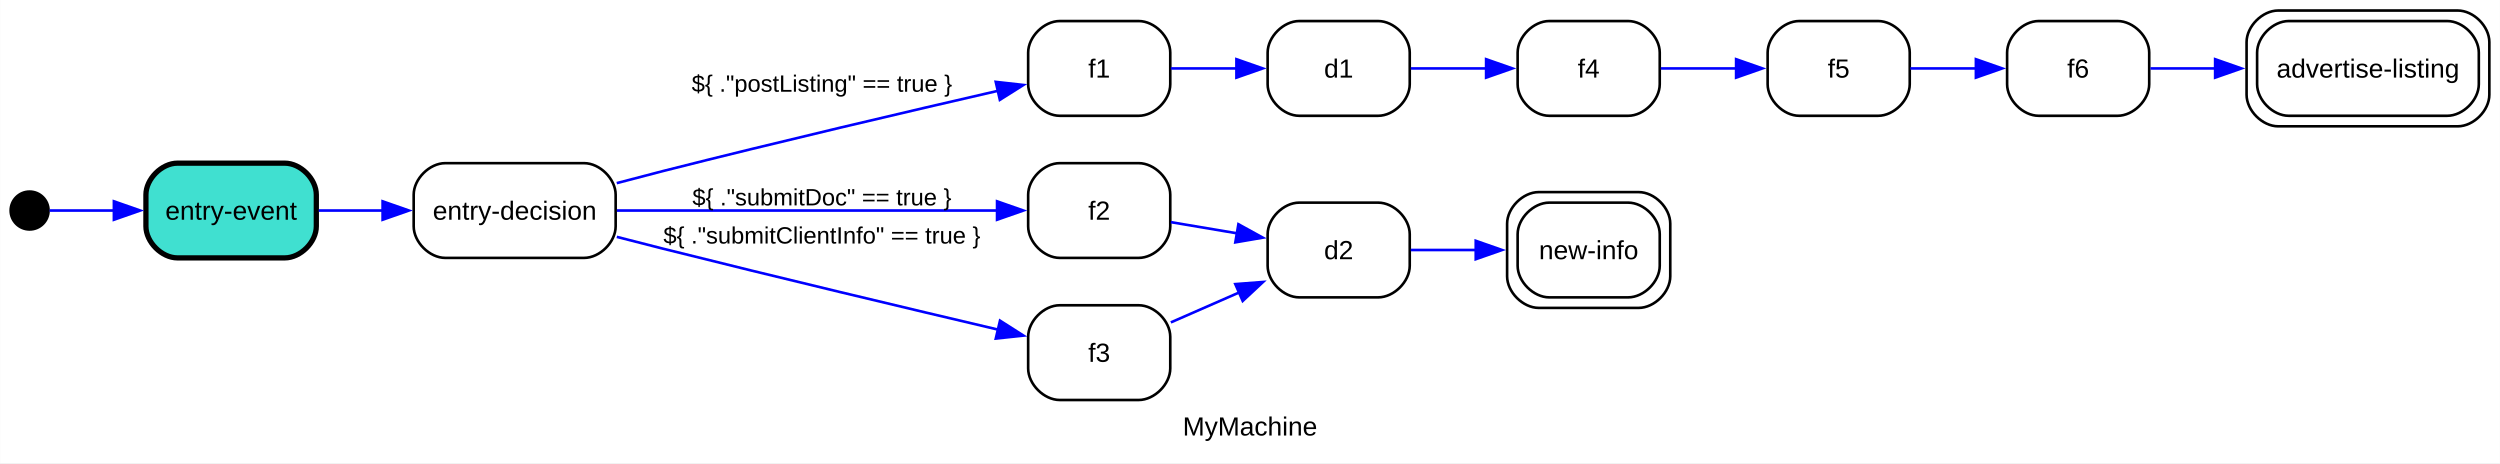
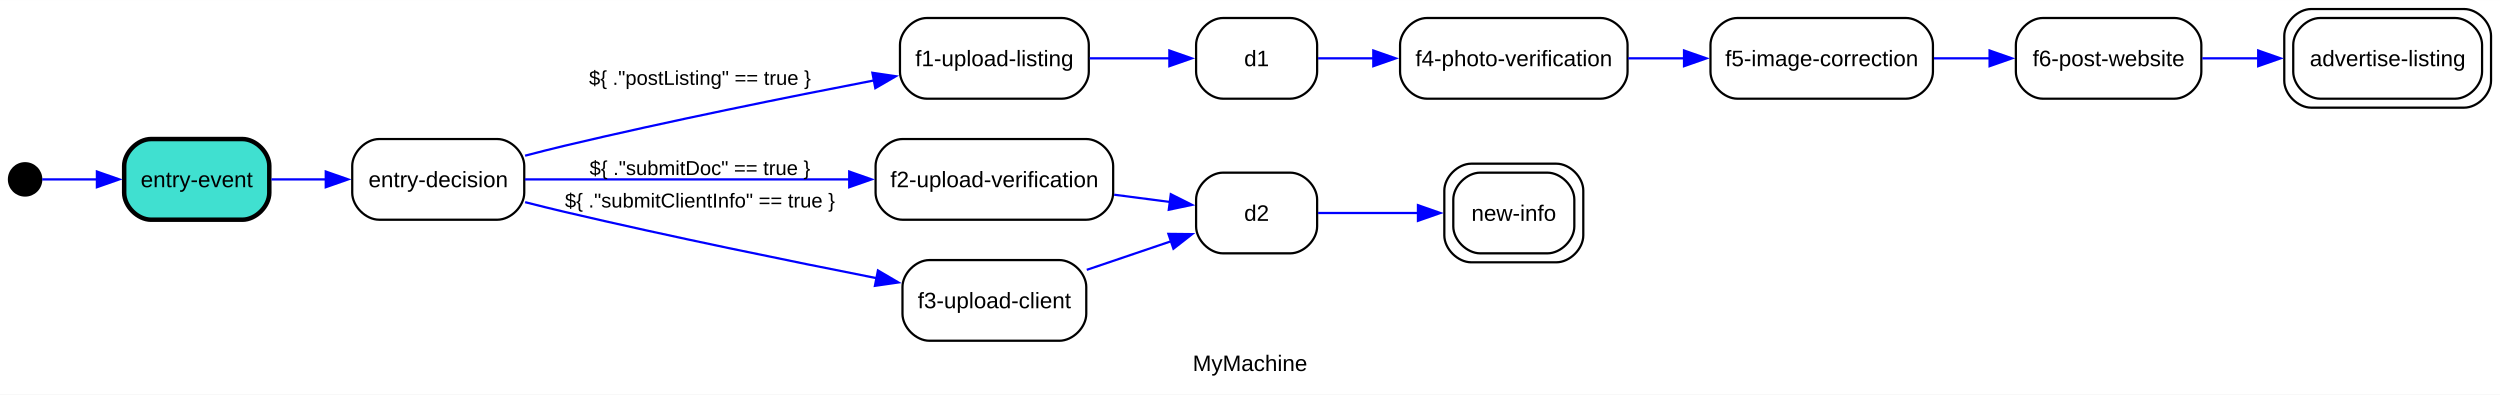
- <svg xmlns="http://www.w3.org/2000/svg" width="950pt" height="176pt" viewBox="0.00 0.00 949.90 176.00">
+ <svg xmlns="http://www.w3.org/2000/svg" width="1115pt" height="176pt" viewBox="0.00 0.00 1115.40 176.00">
  <g id="graph0" class="graph" transform="scale(1 1) rotate(0) translate(4 172)">
-     <polygon fill="white" stroke="none" points="-4,4 -4,-172 945.9,-172 945.9,4 -4,4" />
-     <text text-anchor="middle" x="470.95" y="-6.5" font-family="Arial" font-size="10.00">MyMachine</text>
+     <polygon fill="white" stroke="none" points="-4,4 -4,-172 1111.4,-172 1111.4,4 -4,4" />
+     <text text-anchor="middle" x="553.7" y="-6.5" font-family="Arial" font-size="10.00">MyMachine</text>
    <g id="node1" class="node">
      <ellipse fill="black" stroke="black" cx="7.2" cy="-92" rx="7.2" ry="7.2" />
      <text text-anchor="middle" x="7.2" y="-91.7" font-family="Times,serif" font-size="1.00">i</text>
    </g>
    <g id="node2" class="node">
      <path fill="turquoise" stroke="black" stroke-width="2" d="M104.15,-110C104.15,-110 63.4,-110 63.4,-110 57.4,-110 51.4,-104 51.4,-98 51.4,-98 51.4,-86 51.4,-86 51.4,-80 57.4,-74 63.4,-74 63.4,-74 104.15,-74 104.15,-74 110.15,-74 116.15,-80 116.15,-86 116.15,-86 116.15,-98 116.15,-98 116.15,-104 110.15,-110 104.15,-110" />
      <text text-anchor="middle" x="83.78" y="-88.5" font-family="Arial" font-size="10.00">entry-event</text>
    </g>
    <g id="edge1" class="edge">
      <path fill="none" stroke="blue" d="M14.82,-92C20.66,-92 29.72,-92 39.35,-92" />
      <polygon fill="blue" stroke="blue" points="39.23,-95.5 49.23,-92 39.23,-88.5 39.23,-95.5" />
    </g>
    <g id="node3" class="node">
      <path fill="white" stroke="black" d="M217.9,-110C217.9,-110 165.15,-110 165.15,-110 159.15,-110 153.15,-104 153.15,-98 153.15,-98 153.15,-86 153.15,-86 153.15,-80 159.15,-74 165.15,-74 165.15,-74 217.9,-74 217.9,-74 223.9,-74 229.9,-80 229.9,-86 229.9,-86 229.9,-98 229.9,-98 229.9,-104 223.9,-110 217.9,-110" />
      <text text-anchor="middle" x="191.53" y="-88.5" font-family="Arial" font-size="10.00">entry-decision</text>
    </g>
    <g id="edge2" class="edge">
      <path fill="none" stroke="blue" d="M117.08,-92C124.76,-92 133.12,-92 141.37,-92" />
      <polygon fill="blue" stroke="blue" points="141.34,-95.5 151.34,-92 141.34,-88.5 141.34,-95.5" />
    </g>
    <g id="node4" class="node">
-       <path fill="white" stroke="black" d="M428.65,-164C428.65,-164 398.65,-164 398.65,-164 392.65,-164 386.65,-158 386.65,-152 386.65,-152 386.65,-140 386.65,-140 386.65,-134 392.65,-128 398.65,-128 398.65,-128 428.65,-128 428.65,-128 434.65,-128 440.65,-134 440.65,-140 440.65,-140 440.65,-152 440.65,-152 440.65,-158 434.65,-164 428.65,-164" />
-       <text text-anchor="middle" x="413.65" y="-142.5" font-family="Arial" font-size="10.00">f1</text>
+       <path fill="white" stroke="black" d="M469.78,-164C469.78,-164 409.53,-164 409.53,-164 403.53,-164 397.53,-158 397.53,-152 397.53,-152 397.53,-140 397.53,-140 397.53,-134 403.53,-128 409.53,-128 409.53,-128 469.78,-128 469.78,-128 475.78,-128 481.78,-134 481.78,-140 481.78,-140 481.78,-152 481.78,-152 481.78,-158 475.78,-164 469.78,-164" />
+       <text text-anchor="middle" x="439.65" y="-142.5" font-family="Arial" font-size="10.00">f1-upload-listing</text>
    </g>
    <g id="edge3" class="edge">
-       <path fill="none" stroke="blue" d="M230.31,-102.41C236.19,-103.98 242.2,-105.55 247.9,-107 291.48,-118.06 341.8,-129.83 375.25,-137.51" />
-       <polygon fill="blue" stroke="blue" points="374.33,-140.89 384.86,-139.71 375.89,-134.06 374.33,-140.89" />
-       <text text-anchor="middle" x="308.28" y="-137.13" font-family="Arial" font-size="9.00">${ ."postListing" == true }</text>
+       <path fill="none" stroke="blue" d="M230.27,-102.57C236.16,-104.11 242.18,-105.64 247.9,-107 294.45,-118.05 347.83,-128.8 386.26,-136.21" />
+       <polygon fill="blue" stroke="blue" points="385.22,-139.57 395.7,-138.02 386.53,-132.7 385.22,-139.57" />
+       <text text-anchor="middle" x="308.28" y="-134.16" font-family="Arial" font-size="9.00">${ ."postListing" == true }</text>
    </g>
    <g id="node5" class="node">
-       <path fill="white" stroke="black" d="M428.65,-110C428.65,-110 398.65,-110 398.65,-110 392.65,-110 386.65,-104 386.65,-98 386.65,-98 386.65,-86 386.65,-86 386.65,-80 392.65,-74 398.65,-74 398.65,-74 428.65,-74 428.65,-74 434.65,-74 440.65,-80 440.65,-86 440.65,-86 440.65,-98 440.65,-98 440.65,-104 434.65,-110 428.65,-110" />
-       <text text-anchor="middle" x="413.65" y="-88.5" font-family="Arial" font-size="10.00">f2</text>
+       <path fill="white" stroke="black" d="M480.65,-110C480.65,-110 398.65,-110 398.65,-110 392.65,-110 386.65,-104 386.65,-98 386.65,-98 386.65,-86 386.65,-86 386.65,-80 392.65,-74 398.65,-74 398.65,-74 480.65,-74 480.65,-74 486.65,-74 492.65,-80 492.65,-86 492.65,-86 492.65,-98 492.65,-98 492.65,-104 486.65,-110 480.65,-110" />
+       <text text-anchor="middle" x="439.65" y="-88.5" font-family="Arial" font-size="10.00">f2-upload-verification</text>
    </g>
    <g id="edge4" class="edge">
-       <path fill="none" stroke="blue" d="M230.37,-92C270.78,-92 334.45,-92 374.85,-92" />
-       <polygon fill="blue" stroke="blue" points="374.83,-95.5 384.83,-92 374.83,-88.5 374.83,-95.5" />
+       <path fill="none" stroke="blue" d="M230.17,-92C268.66,-92 329.13,-92 375.06,-92" />
+       <polygon fill="blue" stroke="blue" points="374.88,-95.5 384.88,-92 374.88,-88.5 374.88,-95.5" />
      <text text-anchor="middle" x="308.28" y="-93.95" font-family="Arial" font-size="9.00">${ ."submitDoc" == true }</text>
    </g>
    <g id="node6" class="node">
-       <path fill="white" stroke="black" d="M428.65,-56C428.65,-56 398.65,-56 398.65,-56 392.65,-56 386.65,-50 386.65,-44 386.65,-44 386.65,-32 386.65,-32 386.65,-26 392.65,-20 398.65,-20 398.65,-20 428.65,-20 428.65,-20 434.65,-20 440.65,-26 440.65,-32 440.65,-32 440.65,-44 440.65,-44 440.65,-50 434.65,-56 428.65,-56" />
-       <text text-anchor="middle" x="413.65" y="-34.5" font-family="Arial" font-size="10.00">f3</text>
+       <path fill="white" stroke="black" d="M468.65,-56C468.65,-56 410.65,-56 410.65,-56 404.65,-56 398.65,-50 398.65,-44 398.65,-44 398.65,-32 398.65,-32 398.65,-26 404.65,-20 410.65,-20 410.65,-20 468.65,-20 468.65,-20 474.65,-20 480.65,-26 480.65,-32 480.65,-32 480.65,-44 480.65,-44 480.65,-50 474.65,-56 468.65,-56" />
+       <text text-anchor="middle" x="439.65" y="-34.5" font-family="Arial" font-size="10.00">f3-upload-client</text>
    </g>
    <g id="edge5" class="edge">
-       <path fill="none" stroke="blue" d="M230.33,-81.99C236.21,-80.47 242.21,-78.93 247.9,-77.5 291.54,-66.56 341.85,-54.59 375.28,-46.73" />
-       <polygon fill="blue" stroke="blue" points="375.95,-50.16 384.88,-44.47 374.35,-43.35 375.95,-50.16" />
+       <path fill="none" stroke="blue" d="M230.29,-81.83C236.17,-80.33 242.19,-78.84 247.9,-77.5 294.95,-66.48 348.91,-55.45 387.4,-47.86" />
+       <polygon fill="blue" stroke="blue" points="387.7,-51.37 396.84,-46.01 386.35,-44.5 387.7,-51.37" />
      <text text-anchor="middle" x="308.28" y="-79.45" font-family="Arial" font-size="9.00">${ ."submitClientInfo" == true }</text>
    </g>
    <g id="node7" class="node">
-       <path fill="white" stroke="black" d="M519.65,-164C519.65,-164 489.65,-164 489.65,-164 483.65,-164 477.65,-158 477.65,-152 477.65,-152 477.65,-140 477.65,-140 477.65,-134 483.65,-128 489.65,-128 489.65,-128 519.65,-128 519.65,-128 525.65,-128 531.65,-134 531.65,-140 531.65,-140 531.65,-152 531.65,-152 531.65,-158 525.65,-164 519.65,-164" />
-       <text text-anchor="middle" x="504.65" y="-142.5" font-family="Arial" font-size="10.00">d1</text>
+       <path fill="white" stroke="black" d="M571.65,-164C571.65,-164 541.65,-164 541.65,-164 535.65,-164 529.65,-158 529.65,-152 529.65,-152 529.65,-140 529.65,-140 529.65,-134 535.65,-128 541.65,-128 541.65,-128 571.65,-128 571.65,-128 577.65,-128 583.65,-134 583.65,-140 583.65,-140 583.65,-152 583.65,-152 583.65,-158 577.65,-164 571.65,-164" />
+       <text text-anchor="middle" x="556.65" y="-142.5" font-family="Arial" font-size="10.00">d1</text>
    </g>
    <g id="edge6" class="edge">
-       <path fill="none" stroke="blue" d="M440.87,-146C448.77,-146 457.59,-146 466.08,-146" />
-       <polygon fill="blue" stroke="blue" points="465.79,-149.5 475.79,-146 465.79,-142.5 465.79,-149.5" />
+       <path fill="none" stroke="blue" d="M482.17,-146C493.82,-146 506.42,-146 517.84,-146" />
+       <polygon fill="blue" stroke="blue" points="517.72,-149.5 527.72,-146 517.72,-142.5 517.72,-149.5" />
    </g>
    <g id="node8" class="node">
-       <path fill="white" stroke="black" d="M519.65,-95C519.65,-95 489.65,-95 489.65,-95 483.65,-95 477.65,-89 477.65,-83 477.65,-83 477.65,-71 477.65,-71 477.65,-65 483.65,-59 489.65,-59 489.65,-59 519.65,-59 519.65,-59 525.65,-59 531.65,-65 531.65,-71 531.65,-71 531.65,-83 531.65,-83 531.65,-89 525.65,-95 519.65,-95" />
-       <text text-anchor="middle" x="504.65" y="-73.5" font-family="Arial" font-size="10.00">d2</text>
+       <path fill="white" stroke="black" d="M571.65,-95C571.65,-95 541.65,-95 541.65,-95 535.65,-95 529.65,-89 529.65,-83 529.65,-83 529.65,-71 529.65,-71 529.65,-65 535.65,-59 541.65,-59 541.65,-59 571.65,-59 571.65,-59 577.65,-59 583.65,-65 583.65,-71 583.65,-71 583.65,-83 583.65,-83 583.65,-89 577.65,-95 571.65,-95" />
+       <text text-anchor="middle" x="556.65" y="-73.5" font-family="Arial" font-size="10.00">d2</text>
    </g>
    <g id="edge7" class="edge">
-       <path fill="none" stroke="blue" d="M440.87,-87.58C448.77,-86.25 457.59,-84.76 466.08,-83.33" />
-       <polygon fill="blue" stroke="blue" points="466.54,-86.8 475.82,-81.69 465.37,-79.9 466.54,-86.8" />
+       <path fill="none" stroke="blue" d="M493.1,-85.16C501.54,-84.06 510.12,-82.94 518.12,-81.9" />
+       <polygon fill="blue" stroke="blue" points="518.36,-85.39 527.83,-80.63 517.46,-78.45 518.36,-85.39" />
    </g>
    <g id="edge8" class="edge">
-       <path fill="none" stroke="blue" d="M440.87,-49.49C449.04,-53.07 458.2,-57.08 466.94,-60.91" />
-       <polygon fill="blue" stroke="blue" points="465.36,-64.04 475.92,-64.85 468.17,-57.63 465.36,-64.04" />
+       <path fill="none" stroke="blue" d="M480.87,-51.64C493.17,-55.81 506.63,-60.38 518.7,-64.47" />
+       <polygon fill="blue" stroke="blue" points="517.29,-67.69 527.89,-67.58 519.54,-61.06 517.29,-67.69" />
    </g>
    <g id="node9" class="node">
-       <path fill="white" stroke="black" d="M614.65,-164C614.65,-164 584.65,-164 584.65,-164 578.65,-164 572.65,-158 572.65,-152 572.65,-152 572.65,-140 572.65,-140 572.65,-134 578.65,-128 584.65,-128 584.65,-128 614.65,-128 614.65,-128 620.65,-128 626.65,-134 626.65,-140 626.65,-140 626.65,-152 626.65,-152 626.65,-158 620.65,-164 614.65,-164" />
-       <text text-anchor="middle" x="599.65" y="-142.5" font-family="Arial" font-size="10.00">f4</text>
+       <path fill="white" stroke="black" d="M710.15,-164C710.15,-164 632.65,-164 632.65,-164 626.65,-164 620.65,-158 620.65,-152 620.65,-152 620.65,-140 620.65,-140 620.65,-134 626.65,-128 632.65,-128 632.65,-128 710.15,-128 710.15,-128 716.15,-128 722.15,-134 722.15,-140 722.15,-140 722.15,-152 722.15,-152 722.15,-158 716.15,-164 710.15,-164" />
+       <text text-anchor="middle" x="671.4" y="-142.5" font-family="Arial" font-size="10.00">f4-photo-verification</text>
    </g>
    <g id="edge9" class="edge">
-       <path fill="none" stroke="blue" d="M532.05,-146C540.98,-146 551.14,-146 560.79,-146" />
-       <polygon fill="blue" stroke="blue" points="560.67,-149.5 570.67,-146 560.67,-142.5 560.67,-149.5" />
+       <path fill="none" stroke="blue" d="M584.08,-146C591.6,-146 600.11,-146 608.79,-146" />
+       <polygon fill="blue" stroke="blue" points="608.71,-149.5 618.71,-146 608.71,-142.5 608.71,-149.5" />
    </g>
    <g id="node13" class="node">
-       <path fill="white" stroke="black" d="M614.65,-95C614.65,-95 584.65,-95 584.65,-95 578.65,-95 572.65,-89 572.65,-83 572.65,-83 572.65,-71 572.65,-71 572.65,-65 578.65,-59 584.65,-59 584.65,-59 614.65,-59 614.65,-59 620.65,-59 626.65,-65 626.65,-71 626.65,-71 626.65,-83 626.65,-83 626.65,-89 620.65,-95 614.65,-95" />
-       <path fill="none" stroke="black" d="M618.65,-99C618.65,-99 580.65,-99 580.65,-99 574.65,-99 568.65,-93 568.65,-87 568.65,-87 568.65,-67 568.65,-67 568.65,-61 574.65,-55 580.65,-55 580.65,-55 618.65,-55 618.65,-55 624.65,-55 630.65,-61 630.65,-67 630.65,-67 630.65,-87 630.65,-87 630.65,-93 624.65,-99 618.65,-99" />
-       <text text-anchor="middle" x="599.65" y="-73.5" font-family="Arial" font-size="10.00">new-info</text>
+       <path fill="white" stroke="black" d="M686.4,-95C686.4,-95 656.4,-95 656.4,-95 650.4,-95 644.4,-89 644.4,-83 644.4,-83 644.4,-71 644.4,-71 644.4,-65 650.4,-59 656.4,-59 656.4,-59 686.4,-59 686.4,-59 692.4,-59 698.4,-65 698.4,-71 698.4,-71 698.4,-83 698.4,-83 698.4,-89 692.4,-95 686.4,-95" />
+       <path fill="none" stroke="black" d="M690.4,-99C690.4,-99 652.4,-99 652.4,-99 646.4,-99 640.4,-93 640.4,-87 640.4,-87 640.4,-67 640.4,-67 640.4,-61 646.4,-55 652.4,-55 652.4,-55 690.4,-55 690.4,-55 696.4,-55 702.4,-61 702.4,-67 702.4,-67 702.4,-87 702.4,-87 702.4,-93 696.4,-99 690.4,-99" />
+       <text text-anchor="middle" x="671.4" y="-73.5" font-family="Arial" font-size="10.00">new-info</text>
    </g>
    <g id="edge13" class="edge">
-       <path fill="none" stroke="blue" d="M532.05,-77C539.8,-77 548.48,-77 556.94,-77" />
-       <polygon fill="blue" stroke="blue" points="556.73,-80.5 566.73,-77 556.73,-73.5 556.73,-80.5" />
+       <path fill="none" stroke="blue" d="M584.08,-77C597.47,-77 614.02,-77 629.04,-77" />
+       <polygon fill="blue" stroke="blue" points="628.63,-80.5 638.63,-77 628.63,-73.5 628.63,-80.5" />
    </g>
    <g id="node10" class="node">
-       <path fill="white" stroke="black" d="M709.65,-164C709.65,-164 679.65,-164 679.65,-164 673.65,-164 667.65,-158 667.65,-152 667.65,-152 667.65,-140 667.65,-140 667.65,-134 673.65,-128 679.65,-128 679.65,-128 709.65,-128 709.65,-128 715.65,-128 721.65,-134 721.65,-140 721.65,-140 721.65,-152 721.65,-152 721.65,-158 715.65,-164 709.65,-164" />
-       <text text-anchor="middle" x="694.65" y="-142.5" font-family="Arial" font-size="10.00">f5</text>
+       <path fill="white" stroke="black" d="M846.4,-164C846.4,-164 771.15,-164 771.15,-164 765.15,-164 759.15,-158 759.15,-152 759.15,-152 759.15,-140 759.15,-140 759.15,-134 765.15,-128 771.15,-128 771.15,-128 846.4,-128 846.4,-128 852.4,-128 858.4,-134 858.4,-140 858.4,-140 858.4,-152 858.4,-152 858.4,-158 852.4,-164 846.4,-164" />
+       <text text-anchor="middle" x="808.78" y="-142.5" font-family="Arial" font-size="10.00">f5-image-correction</text>
    </g>
    <g id="edge10" class="edge">
-       <path fill="none" stroke="blue" d="M627.05,-146C635.98,-146 646.14,-146 655.79,-146" />
-       <polygon fill="blue" stroke="blue" points="655.67,-149.5 665.67,-146 655.67,-142.5 655.67,-149.5" />
+       <path fill="none" stroke="blue" d="M722.42,-146C730.61,-146 739.16,-146 747.55,-146" />
+       <polygon fill="blue" stroke="blue" points="747.34,-149.5 757.34,-146 747.34,-142.5 747.34,-149.5" />
    </g>
    <g id="node11" class="node">
-       <path fill="white" stroke="black" d="M800.65,-164C800.65,-164 770.65,-164 770.65,-164 764.65,-164 758.65,-158 758.65,-152 758.65,-152 758.65,-140 758.65,-140 758.65,-134 764.65,-128 770.65,-128 770.65,-128 800.65,-128 800.65,-128 806.65,-128 812.65,-134 812.65,-140 812.65,-140 812.65,-152 812.65,-152 812.65,-158 806.65,-164 800.65,-164" />
-       <text text-anchor="middle" x="785.65" y="-142.5" font-family="Arial" font-size="10.00">f6</text>
+       <path fill="white" stroke="black" d="M966.15,-164C966.15,-164 907.4,-164 907.4,-164 901.4,-164 895.4,-158 895.4,-152 895.4,-152 895.4,-140 895.4,-140 895.4,-134 901.4,-128 907.4,-128 907.4,-128 966.15,-128 966.15,-128 972.15,-128 978.15,-134 978.15,-140 978.15,-140 978.15,-152 978.15,-152 978.15,-158 972.15,-164 966.15,-164" />
+       <text text-anchor="middle" x="936.78" y="-142.5" font-family="Arial" font-size="10.00">f6-post-website</text>
    </g>
    <g id="edge11" class="edge">
-       <path fill="none" stroke="blue" d="M721.87,-146C729.77,-146 738.59,-146 747.08,-146" />
-       <polygon fill="blue" stroke="blue" points="746.79,-149.5 756.79,-146 746.79,-142.5 746.79,-149.5" />
+       <path fill="none" stroke="blue" d="M858.85,-146C867.02,-146 875.52,-146 883.77,-146" />
+       <polygon fill="blue" stroke="blue" points="883.67,-149.5 893.67,-146 883.67,-142.5 883.67,-149.5" />
    </g>
    <g id="node12" class="node">
-       <path fill="white" stroke="black" d="M925.9,-164C925.9,-164 865.65,-164 865.65,-164 859.65,-164 853.65,-158 853.65,-152 853.65,-152 853.65,-140 853.65,-140 853.65,-134 859.65,-128 865.65,-128 865.65,-128 925.9,-128 925.9,-128 931.9,-128 937.9,-134 937.9,-140 937.9,-140 937.9,-152 937.9,-152 937.9,-158 931.9,-164 925.9,-164" />
-       <path fill="none" stroke="black" d="M929.9,-168C929.9,-168 861.65,-168 861.65,-168 855.65,-168 849.65,-162 849.65,-156 849.65,-156 849.65,-136 849.65,-136 849.65,-130 855.65,-124 861.65,-124 861.65,-124 929.9,-124 929.9,-124 935.9,-124 941.9,-130 941.9,-136 941.9,-136 941.9,-156 941.9,-156 941.9,-162 935.9,-168 929.9,-168" />
-       <text text-anchor="middle" x="895.78" y="-142.5" font-family="Arial" font-size="10.00">advertise-listing</text>
+       <path fill="white" stroke="black" d="M1091.4,-164C1091.4,-164 1031.15,-164 1031.15,-164 1025.15,-164 1019.15,-158 1019.15,-152 1019.15,-152 1019.15,-140 1019.15,-140 1019.15,-134 1025.15,-128 1031.15,-128 1031.15,-128 1091.4,-128 1091.4,-128 1097.4,-128 1103.4,-134 1103.4,-140 1103.4,-140 1103.4,-152 1103.4,-152 1103.4,-158 1097.4,-164 1091.4,-164" />
+       <path fill="none" stroke="black" d="M1095.4,-168C1095.4,-168 1027.15,-168 1027.15,-168 1021.15,-168 1015.15,-162 1015.15,-156 1015.15,-156 1015.15,-136 1015.15,-136 1015.15,-130 1021.15,-124 1027.15,-124 1027.15,-124 1095.4,-124 1095.4,-124 1101.4,-124 1107.4,-130 1107.4,-136 1107.4,-136 1107.4,-156 1107.4,-156 1107.4,-162 1101.4,-168 1095.4,-168" />
+       <text text-anchor="middle" x="1061.28" y="-142.5" font-family="Arial" font-size="10.00">advertise-listing</text>
    </g>
    <g id="edge12" class="edge">
-       <path fill="none" stroke="blue" d="M813.1,-146C820.66,-146 829.21,-146 837.86,-146" />
-       <polygon fill="blue" stroke="blue" points="837.7,-149.5 847.7,-146 837.7,-142.5 837.7,-149.5" />
+       <path fill="none" stroke="blue" d="M978.57,-146C986.6,-146 995.17,-146 1003.63,-146" />
+       <polygon fill="blue" stroke="blue" points="1003.51,-149.5 1013.51,-146 1003.51,-142.5 1003.51,-149.5" />
    </g>
  </g>
</svg>
